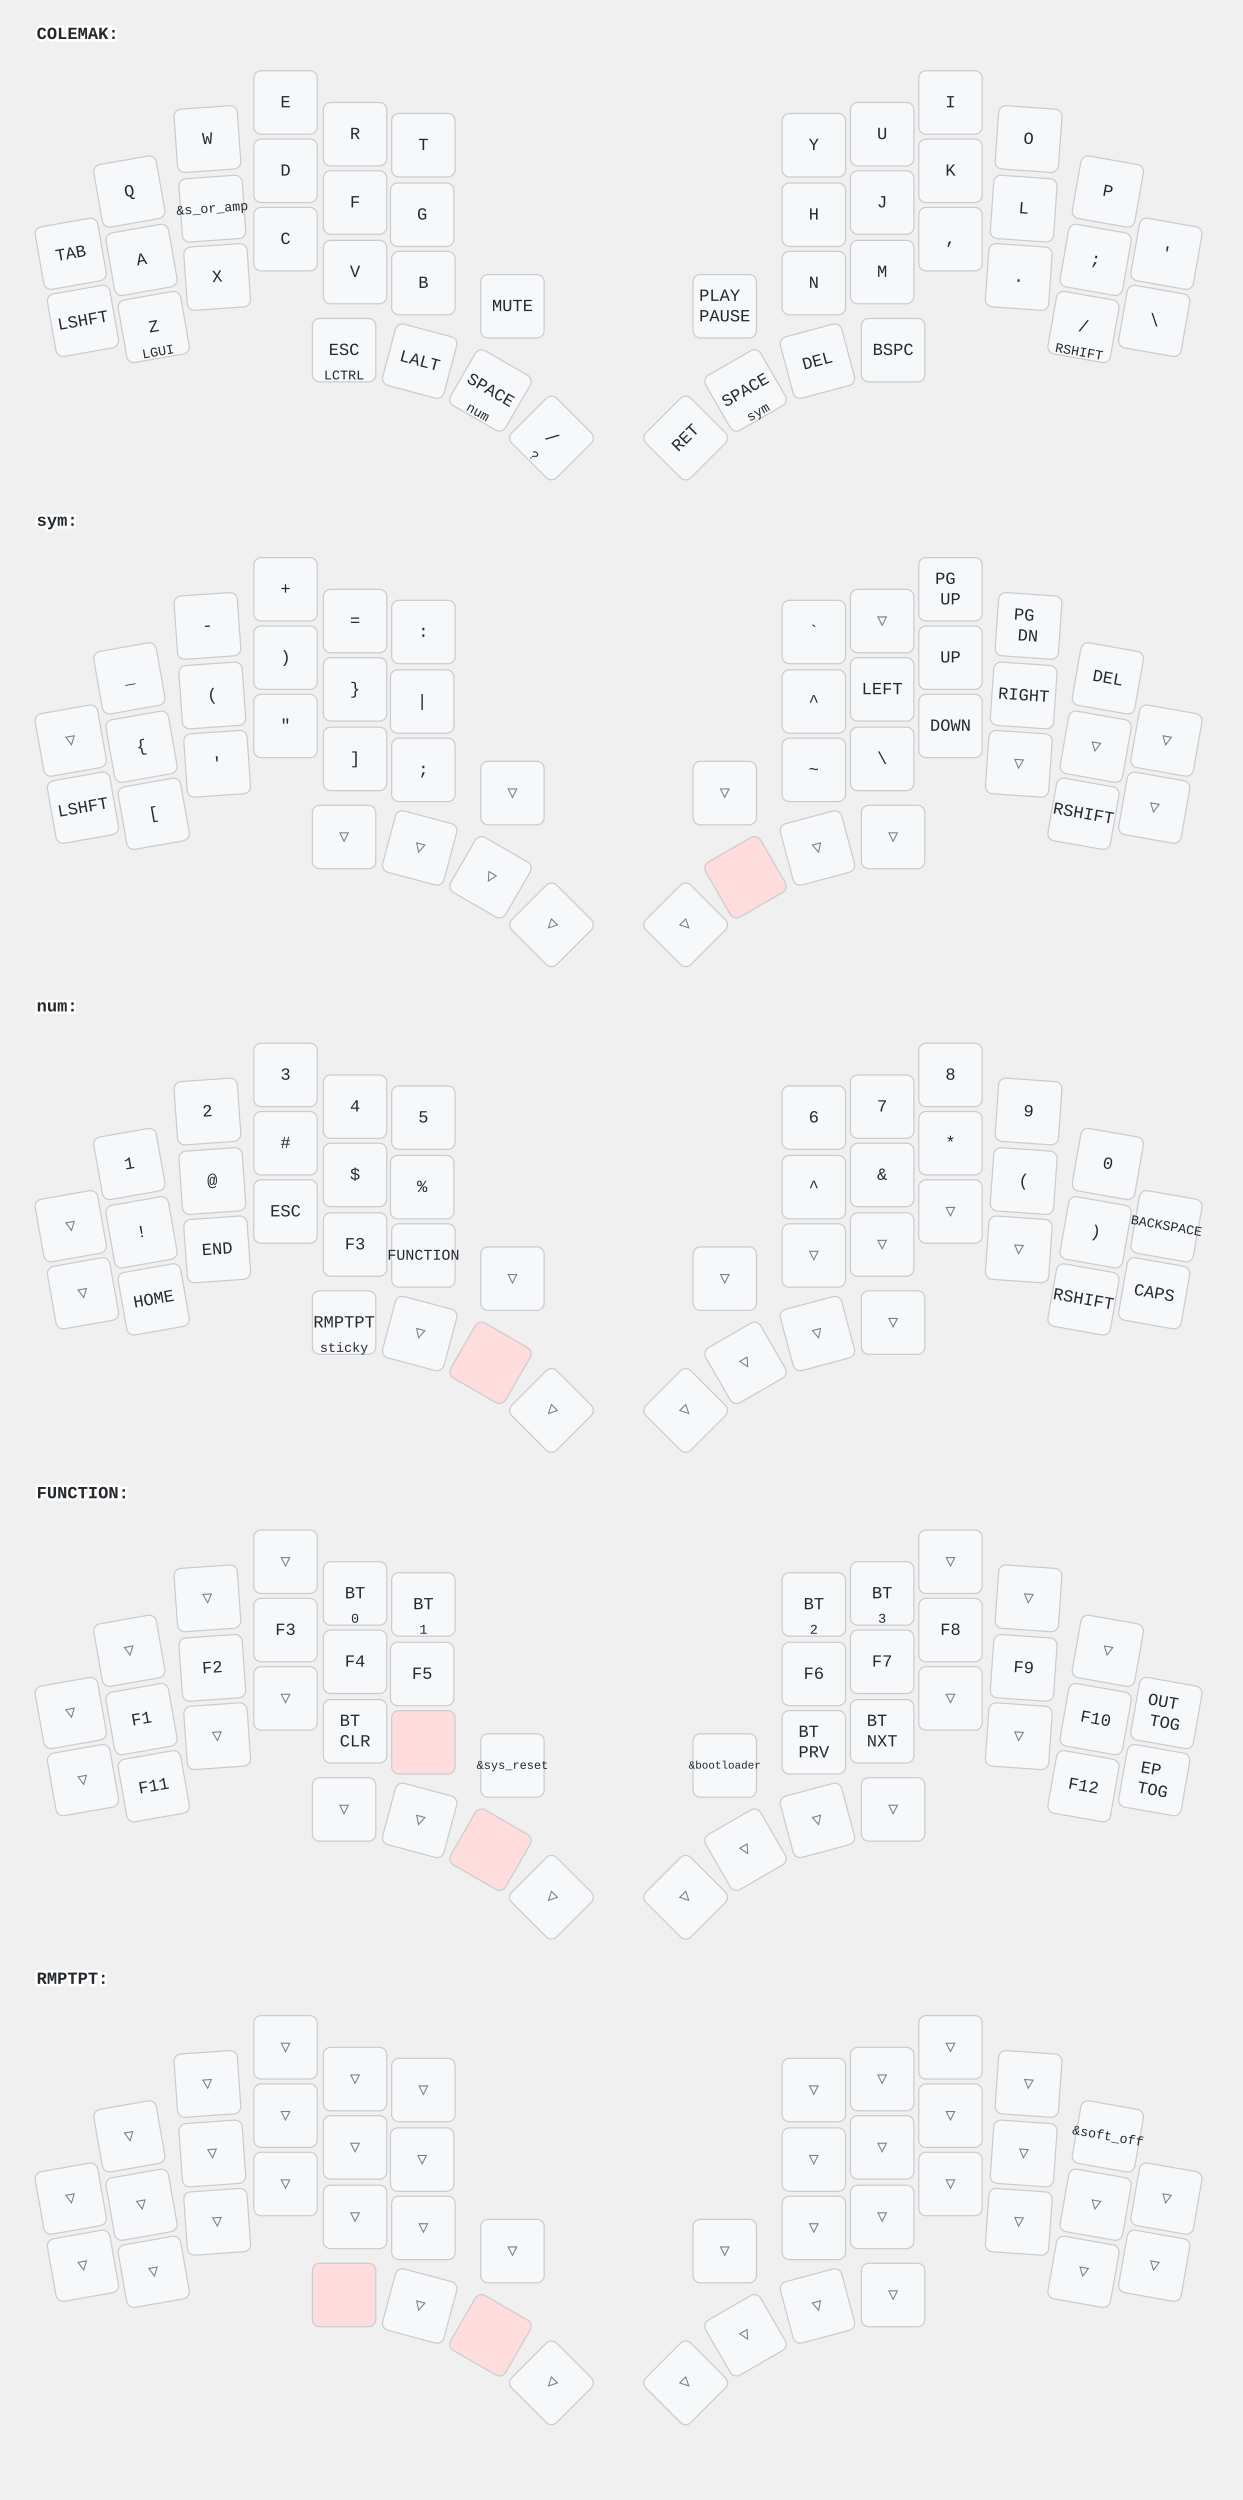
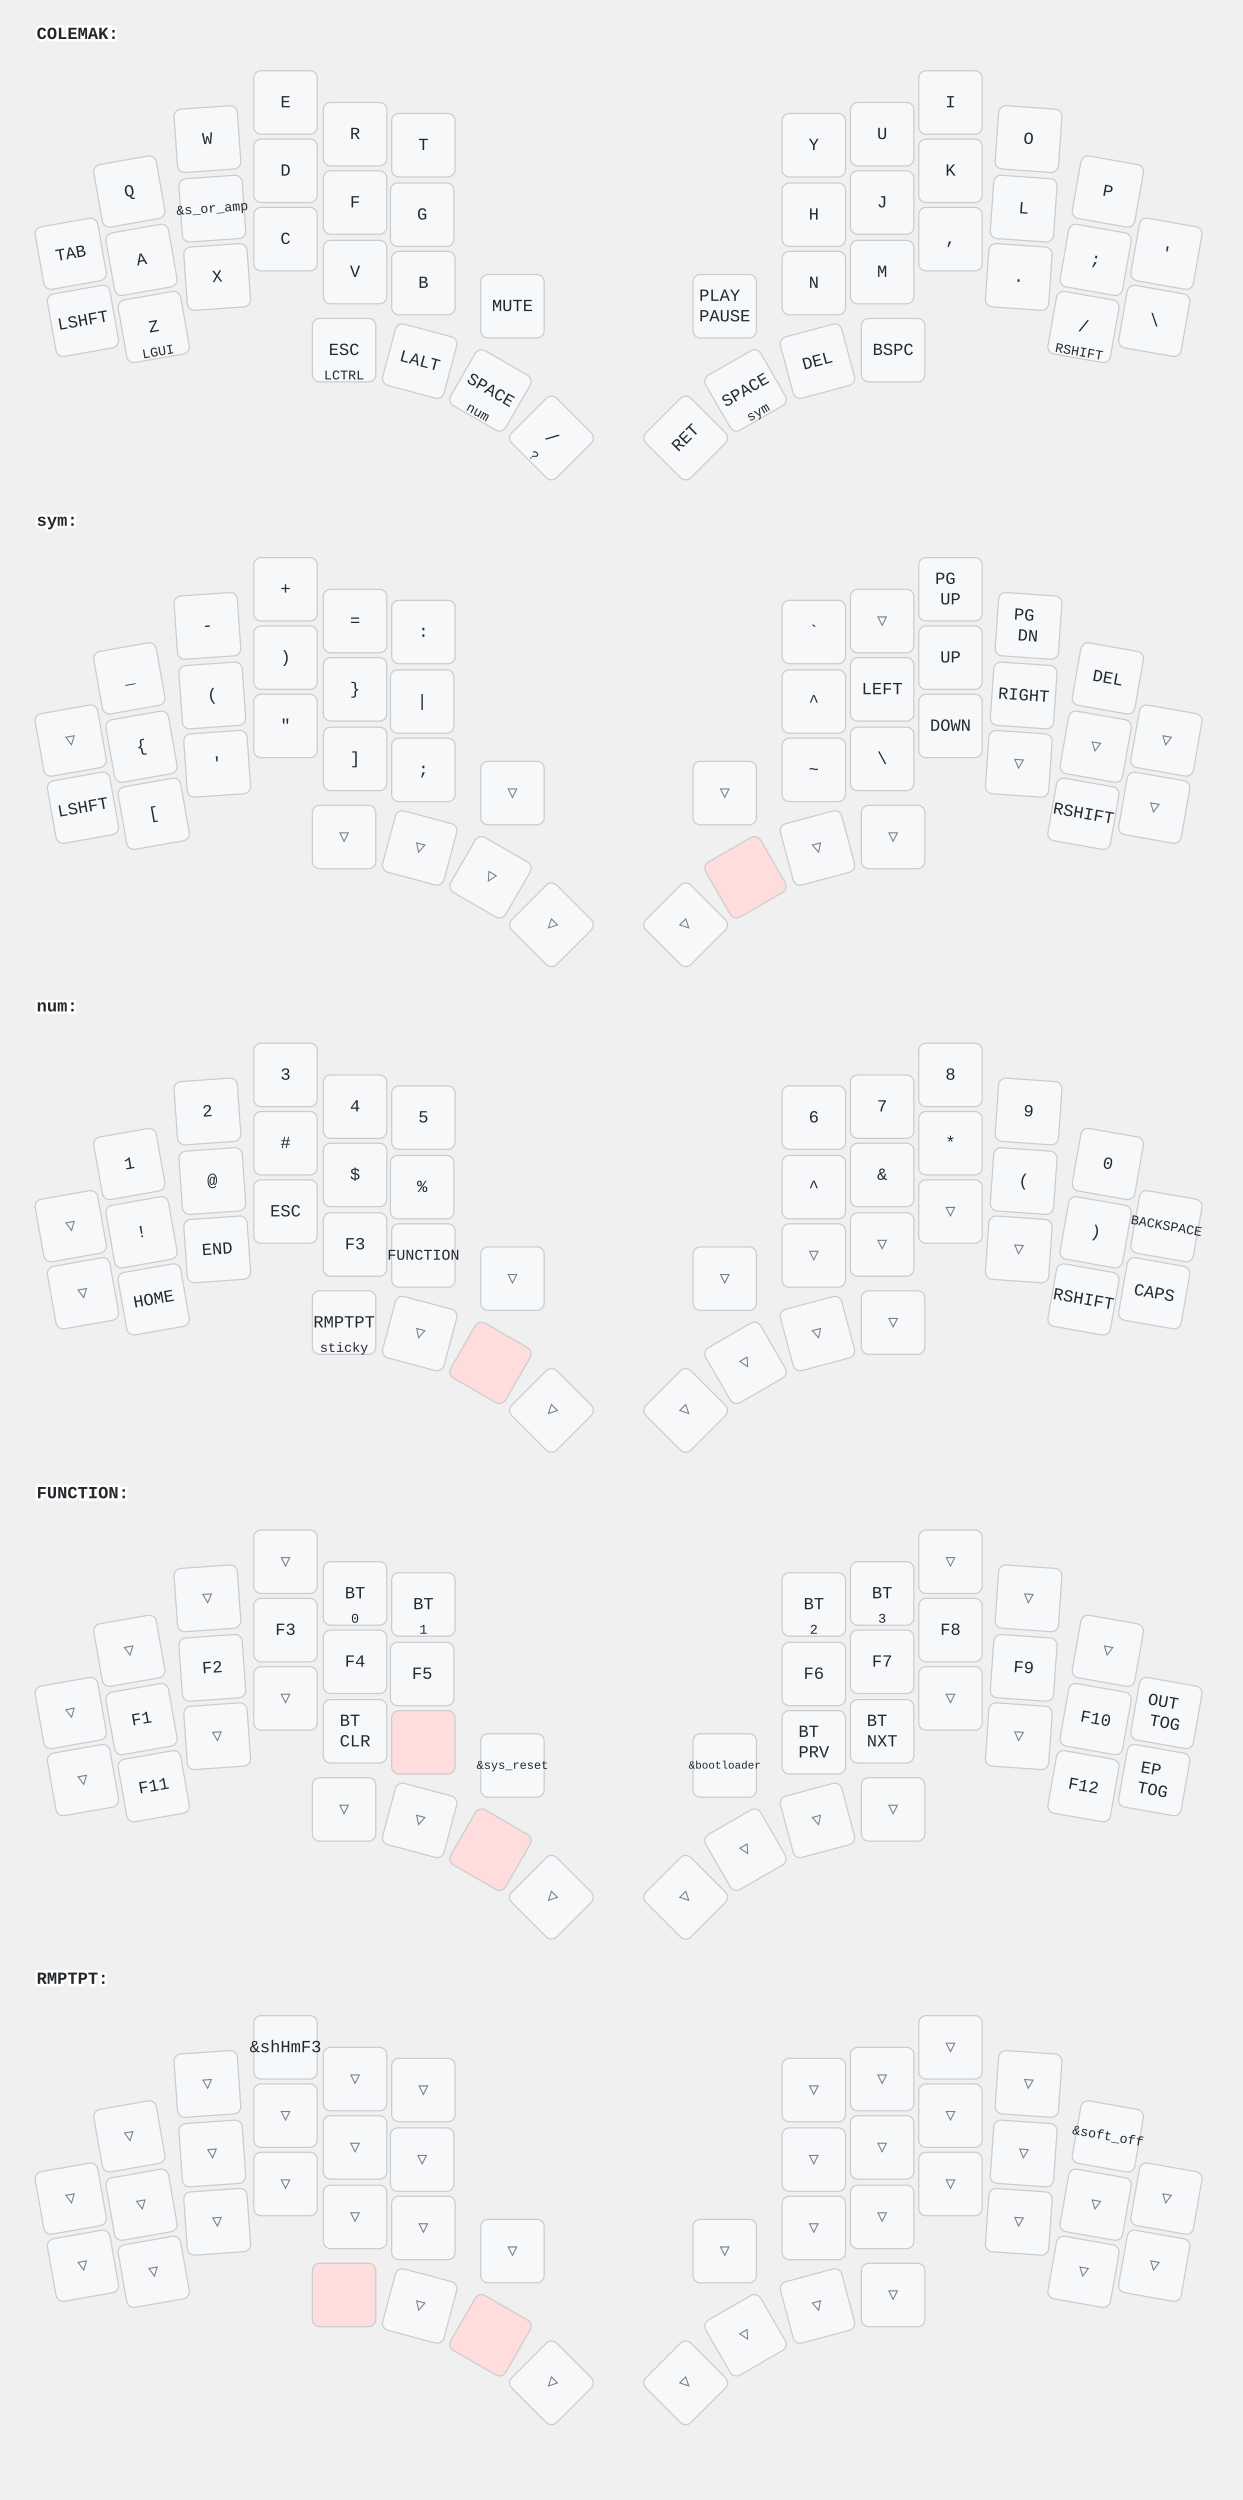
<svg xmlns="http://www.w3.org/2000/svg" width="1018" height="2049" viewBox="0 0 1018 2049" class="keymap">
  <style>/* inherit to force styles through use tags */
svg path {
    fill: inherit;
}

/* font and background color specifications */
svg.keymap {
    font-family: SFMono-Regular,Consolas,Liberation Mono,Menlo,monospace;
    font-size: 14px;
    font-kerning: normal;
    text-rendering: optimizeLegibility;
    fill: #24292e;
}

/* default key styling */
rect.key {
    fill: #f6f8fa;
}

rect.key, rect.combo {
    stroke: #c9cccf;
    stroke-width: 1;
}

/* default key side styling, only used is draw_key_sides is set */
rect.side {
    filter: brightness(90%);
}

/* color accent for combo boxes */
rect.combo, rect.combo-separate {
    fill: #cdf;
}

/* color accent for held keys */
rect.held, rect.combo.held {
    fill: #fdd;
}

/* color accent for ghost (optional) keys */
rect.ghost, rect.combo.ghost {
    stroke-dasharray: 4, 4;
    stroke-width: 2;
}

text {
    text-anchor: middle;
    dominant-baseline: middle;
}

/* styling for layer labels */
text.label {
    font-weight: bold;
    text-anchor: start;
    stroke: white;
    stroke-width: 4;
    paint-order: stroke;
}

/* styling for optional footer */
text.footer {
    text-anchor: end;
    dominant-baseline: auto;
    stroke: white;
    stroke-width: 4;
    paint-order: stroke;
}

/* styling for combo tap, and key hold/shifted label text */
text.combo, text.hold, text.shifted {
    font-size: 11px;
}

text.hold {
    text-anchor: middle;
    dominant-baseline: auto;
}

text.shifted {
    text-anchor: middle;
    dominant-baseline: hanging;
}

/* styling for hold/shifted label text in combo box */
text.combo.hold, text.combo.shifted {
    font-size: 8px;
}

/* lighter symbol for transparent keys */
text.trans {
    fill: #7b7e81;
}

/* styling for combo dendrons */
path.combo {
    stroke-width: 1;
    stroke: gray;
    fill: none;
}

/* Start Tabler Icons Cleanup */
/* cannot use height/width with glyphs */
.icon-tabler &gt; path {
    fill: inherit;
    stroke: inherit;
    stroke-width: 2;
}
/* hide tabler's default box */
.icon-tabler &gt; path[stroke="none"][fill="none"] {
    visibility: hidden;
}
/* End Tabler Icons Cleanup */
</style>
  <g transform="translate(30, 0)" class="layer-COLEMAK">
    <text x="0" y="28" class="label">COLEMAK:</text>
    <g transform="translate(0, 56)">
      <g transform="translate(76, 101) rotate(-10.0)" class="key keypos-0">
        <rect rx="6" ry="6" x="-26" y="-26" width="52" height="52" class="key" />
        <text x="0" y="0" class="key tap">Q</text>
      </g>
      <g transform="translate(140, 58) rotate(-4.0)" class="key keypos-1">
        <rect rx="6" ry="6" x="-26" y="-26" width="52" height="52" class="key" />
        <text x="0" y="0" class="key tap">W</text>
      </g>
      <g transform="translate(204, 28)" class="key keypos-2">
        <rect rx="6" ry="6" x="-26" y="-26" width="52" height="52" class="key" />
        <text x="0" y="0" class="key tap">E</text>
      </g>
      <g transform="translate(261, 54)" class="key keypos-3">
        <rect rx="6" ry="6" x="-26" y="-26" width="52" height="52" class="key" />
        <text x="0" y="0" class="key tap">R</text>
      </g>
      <g transform="translate(317, 63)" class="key keypos-4">
        <rect rx="6" ry="6" x="-26" y="-26" width="52" height="52" class="key" />
        <text x="0" y="0" class="key tap">T</text>
      </g>
      <g transform="translate(637, 63)" class="key keypos-5">
        <rect rx="6" ry="6" x="-26" y="-26" width="52" height="52" class="key" />
        <text x="0" y="0" class="key tap">Y</text>
      </g>
      <g transform="translate(693, 54)" class="key keypos-6">
        <rect rx="6" ry="6" x="-26" y="-26" width="52" height="52" class="key" />
        <text x="0" y="0" class="key tap">U</text>
      </g>
      <g transform="translate(749, 28)" class="key keypos-7">
        <rect rx="6" ry="6" x="-26" y="-26" width="52" height="52" class="key" />
        <text x="0" y="0" class="key tap">I</text>
      </g>
      <g transform="translate(813, 58) rotate(4.0)" class="key keypos-8">
        <rect rx="6" ry="6" x="-26" y="-26" width="52" height="52" class="key" />
        <text x="0" y="0" class="key tap">O</text>
      </g>
      <g transform="translate(878, 101) rotate(10.0)" class="key keypos-9">
        <rect rx="6" ry="6" x="-26" y="-26" width="52" height="52" class="key" />
        <text x="0" y="0" class="key tap">P</text>
      </g>
      <g transform="translate(28, 152) rotate(-10.0)" class="key keypos-10">
        <rect rx="6" ry="6" x="-26" y="-26" width="52" height="52" class="key" />
        <text x="0" y="0" class="key tap">TAB</text>
      </g>
      <g transform="translate(86, 157) rotate(-10.0)" class="key keypos-11">
        <rect rx="6" ry="6" x="-26" y="-26" width="52" height="52" class="key" />
        <text x="0" y="0" class="key tap">A</text>
      </g>
      <g transform="translate(144, 115) rotate(-4.0)" class="key keypos-12">
        <rect rx="6" ry="6" x="-26" y="-26" width="52" height="52" class="key" />
        <text x="0" y="0" class="key tap">
          <tspan style="font-size: 78%">&amp;s_or_amp</tspan>
        </text>
      </g>
      <g transform="translate(204, 84)" class="key keypos-13">
        <rect rx="6" ry="6" x="-26" y="-26" width="52" height="52" class="key" />
        <text x="0" y="0" class="key tap">D</text>
      </g>
      <g transform="translate(261, 110)" class="key keypos-14">
        <rect rx="6" ry="6" x="-26" y="-26" width="52" height="52" class="key" />
        <text x="0" y="0" class="key tap">F</text>
      </g>
      <g transform="translate(316, 120)" class="key keypos-15">
        <rect rx="6" ry="6" x="-26" y="-26" width="52" height="52" class="key" />
        <text x="0" y="0" class="key tap">G</text>
      </g>
      <g transform="translate(637, 120)" class="key keypos-16">
        <rect rx="6" ry="6" x="-26" y="-26" width="52" height="52" class="key" />
        <text x="0" y="0" class="key tap">H</text>
      </g>
      <g transform="translate(693, 110)" class="key keypos-17">
        <rect rx="6" ry="6" x="-26" y="-26" width="52" height="52" class="key" />
        <text x="0" y="0" class="key tap">J</text>
      </g>
      <g transform="translate(749, 84)" class="key keypos-18">
        <rect rx="6" ry="6" x="-26" y="-26" width="52" height="52" class="key" />
        <text x="0" y="0" class="key tap">K</text>
      </g>
      <g transform="translate(809, 115) rotate(4.0)" class="key keypos-19">
        <rect rx="6" ry="6" x="-26" y="-26" width="52" height="52" class="key" />
        <text x="0" y="0" class="key tap">L</text>
      </g>
      <g transform="translate(868, 157) rotate(10.0)" class="key keypos-20">
        <rect rx="6" ry="6" x="-26" y="-26" width="52" height="52" class="key" />
        <text x="0" y="0" class="key tap">;</text>
      </g>
      <g transform="translate(926, 152) rotate(10.0)" class="key keypos-21">
        <rect rx="6" ry="6" x="-26" y="-26" width="52" height="52" class="key" />
        <text x="0" y="0" class="key tap">'</text>
      </g>
      <g transform="translate(38, 207) rotate(-10.0)" class="key keypos-22">
        <rect rx="6" ry="6" x="-26" y="-26" width="52" height="52" class="key" />
        <text x="0" y="0" class="key tap">LSHFT</text>
      </g>
      <g transform="translate(96, 212) rotate(-10.0)" class="key keypos-23">
        <rect rx="6" ry="6" x="-26" y="-26" width="52" height="52" class="key" />
        <text x="0" y="0" class="key tap">Z</text>
        <text x="0" y="24" class="key hold">LGUI</text>
      </g>
      <g transform="translate(148, 171) rotate(-4.0)" class="key keypos-24">
        <rect rx="6" ry="6" x="-26" y="-26" width="52" height="52" class="key" />
        <text x="0" y="0" class="key tap">X</text>
      </g>
      <g transform="translate(204, 140)" class="key keypos-25">
        <rect rx="6" ry="6" x="-26" y="-26" width="52" height="52" class="key" />
        <text x="0" y="0" class="key tap">C</text>
      </g>
      <g transform="translate(261, 167)" class="key keypos-26">
        <rect rx="6" ry="6" x="-26" y="-26" width="52" height="52" class="key" />
        <text x="0" y="0" class="key tap">V</text>
      </g>
      <g transform="translate(317, 176)" class="key keypos-27">
        <rect rx="6" ry="6" x="-26" y="-26" width="52" height="52" class="key" />
        <text x="0" y="0" class="key tap">B</text>
      </g>
      <g transform="translate(390, 195)" class="key keypos-28">
        <rect rx="6" ry="6" x="-26" y="-26" width="52" height="52" class="key" />
        <text x="0" y="0" class="key tap">MUTE</text>
      </g>
      <g transform="translate(564, 195)" class="key keypos-29">
        <rect rx="6" ry="6" x="-26" y="-26" width="52" height="52" class="key" />
        <text x="0" y="0" class="key tap">
          <tspan x="0" dy="-0.6em">PLAY</tspan>
          <tspan x="0" dy="1.2em">PAUSE</tspan>
        </text>
      </g>
      <g transform="translate(637, 176)" class="key keypos-30">
        <rect rx="6" ry="6" x="-26" y="-26" width="52" height="52" class="key" />
        <text x="0" y="0" class="key tap">N</text>
      </g>
      <g transform="translate(693, 167)" class="key keypos-31">
        <rect rx="6" ry="6" x="-26" y="-26" width="52" height="52" class="key" />
        <text x="0" y="0" class="key tap">M</text>
      </g>
      <g transform="translate(749, 140)" class="key keypos-32">
        <rect rx="6" ry="6" x="-26" y="-26" width="52" height="52" class="key" />
        <text x="0" y="0" class="key tap">,</text>
      </g>
      <g transform="translate(805, 171) rotate(4.0)" class="key keypos-33">
        <rect rx="6" ry="6" x="-26" y="-26" width="52" height="52" class="key" />
        <text x="0" y="0" class="key tap">.</text>
      </g>
      <g transform="translate(858, 212) rotate(10.0)" class="key keypos-34">
        <rect rx="6" ry="6" x="-26" y="-26" width="52" height="52" class="key" />
        <text x="0" y="0" class="key tap">/</text>
        <text x="0" y="24" class="key hold">RSHIFT</text>
      </g>
      <g transform="translate(916, 207) rotate(10.0)" class="key keypos-35">
        <rect rx="6" ry="6" x="-26" y="-26" width="52" height="52" class="key" />
        <text x="0" y="0" class="key tap">\</text>
      </g>
      <g transform="translate(252, 231)" class="key keypos-36">
        <rect rx="6" ry="6" x="-26" y="-26" width="52" height="52" class="key" />
        <text x="0" y="0" class="key tap">ESC</text>
        <text x="0" y="24" class="key hold">LCTRL</text>
      </g>
      <g transform="translate(314, 240) rotate(15.0)" class="key keypos-37">
        <rect rx="6" ry="6" x="-26" y="-26" width="52" height="52" class="key" />
        <text x="0" y="0" class="key tap">LALT</text>
      </g>
      <g transform="translate(372, 264) rotate(30.0)" class="key keypos-38">
        <rect rx="6" ry="6" x="-26" y="-26" width="52" height="52" class="key" />
        <text x="0" y="0" class="key tap">SPACE</text>
        <text x="0" y="24" class="key hold">num</text>
      </g>
      <g transform="translate(422, 303) rotate(45.0)" class="key keypos-39">
        <rect rx="6" ry="6" x="-26" y="-26" width="52" height="52" class="key" />
        <text x="0" y="0" class="key tap">/</text>
        <text x="0" y="24" class="key hold">?</text>
      </g>
      <g transform="translate(532, 303) rotate(-45.0)" class="key keypos-40">
        <rect rx="6" ry="6" x="-26" y="-26" width="52" height="52" class="key" />
        <text x="0" y="0" class="key tap">RET</text>
      </g>
      <g transform="translate(581, 264) rotate(-30.0)" class="key keypos-41">
        <rect rx="6" ry="6" x="-26" y="-26" width="52" height="52" class="key" />
        <text x="0" y="0" class="key tap">SPACE</text>
        <text x="0" y="24" class="key hold">sym</text>
      </g>
      <g transform="translate(640, 240) rotate(-15.0)" class="key keypos-42">
        <rect rx="6" ry="6" x="-26" y="-26" width="52" height="52" class="key" />
        <text x="0" y="0" class="key tap">DEL</text>
      </g>
      <g transform="translate(702, 231)" class="key keypos-43">
        <rect rx="6" ry="6" x="-26" y="-26" width="52" height="52" class="key" />
        <text x="0" y="0" class="key tap">BSPC</text>
      </g>
    </g>
  </g>
  <g transform="translate(30, 399)" class="layer-sym">
    <text x="0" y="28" class="label">sym:</text>
    <g transform="translate(0, 56)">
      <g transform="translate(76, 101) rotate(-10.0)" class="key keypos-0">
        <rect rx="6" ry="6" x="-26" y="-26" width="52" height="52" class="key" />
        <text x="0" y="0" class="key tap">_</text>
      </g>
      <g transform="translate(140, 58) rotate(-4.0)" class="key keypos-1">
        <rect rx="6" ry="6" x="-26" y="-26" width="52" height="52" class="key" />
        <text x="0" y="0" class="key tap">-</text>
      </g>
      <g transform="translate(204, 28)" class="key keypos-2">
        <rect rx="6" ry="6" x="-26" y="-26" width="52" height="52" class="key" />
        <text x="0" y="0" class="key tap">+</text>
      </g>
      <g transform="translate(261, 54)" class="key keypos-3">
        <rect rx="6" ry="6" x="-26" y="-26" width="52" height="52" class="key" />
        <text x="0" y="0" class="key tap">=</text>
      </g>
      <g transform="translate(317, 63)" class="key keypos-4">
        <rect rx="6" ry="6" x="-26" y="-26" width="52" height="52" class="key" />
        <text x="0" y="0" class="key tap">:</text>
      </g>
      <g transform="translate(637, 63)" class="key keypos-5">
        <rect rx="6" ry="6" x="-26" y="-26" width="52" height="52" class="key" />
        <text x="0" y="0" class="key tap">`</text>
      </g>
      <g transform="translate(693, 54)" class="key trans keypos-6">
        <rect rx="6" ry="6" x="-26" y="-26" width="52" height="52" class="key trans" />
        <text x="0" y="0" class="key trans tap">▽</text>
      </g>
      <g transform="translate(749, 28)" class="key keypos-7">
        <rect rx="6" ry="6" x="-26" y="-26" width="52" height="52" class="key" />
        <text x="0" y="0" class="key tap">
          <tspan x="0" dy="-0.6em">PG</tspan>
          <tspan x="0" dy="1.2em">UP</tspan>
        </text>
      </g>
      <g transform="translate(813, 58) rotate(4.0)" class="key keypos-8">
        <rect rx="6" ry="6" x="-26" y="-26" width="52" height="52" class="key" />
        <text x="0" y="0" class="key tap">
          <tspan x="0" dy="-0.6em">PG</tspan>
          <tspan x="0" dy="1.2em">DN</tspan>
        </text>
      </g>
      <g transform="translate(878, 101) rotate(10.0)" class="key keypos-9">
        <rect rx="6" ry="6" x="-26" y="-26" width="52" height="52" class="key" />
        <text x="0" y="0" class="key tap">DEL</text>
      </g>
      <g transform="translate(28, 152) rotate(-10.0)" class="key trans keypos-10">
        <rect rx="6" ry="6" x="-26" y="-26" width="52" height="52" class="key trans" />
        <text x="0" y="0" class="key trans tap">▽</text>
      </g>
      <g transform="translate(86, 157) rotate(-10.0)" class="key keypos-11">
        <rect rx="6" ry="6" x="-26" y="-26" width="52" height="52" class="key" />
        <text x="0" y="0" class="key tap">{</text>
      </g>
      <g transform="translate(144, 115) rotate(-4.0)" class="key keypos-12">
        <rect rx="6" ry="6" x="-26" y="-26" width="52" height="52" class="key" />
        <text x="0" y="0" class="key tap">(</text>
      </g>
      <g transform="translate(204, 84)" class="key keypos-13">
        <rect rx="6" ry="6" x="-26" y="-26" width="52" height="52" class="key" />
        <text x="0" y="0" class="key tap">)</text>
      </g>
      <g transform="translate(261, 110)" class="key keypos-14">
        <rect rx="6" ry="6" x="-26" y="-26" width="52" height="52" class="key" />
        <text x="0" y="0" class="key tap">}</text>
      </g>
      <g transform="translate(316, 120)" class="key keypos-15">
        <rect rx="6" ry="6" x="-26" y="-26" width="52" height="52" class="key" />
        <text x="0" y="0" class="key tap">|</text>
      </g>
      <g transform="translate(637, 120)" class="key keypos-16">
        <rect rx="6" ry="6" x="-26" y="-26" width="52" height="52" class="key" />
        <text x="0" y="0" class="key tap">^</text>
      </g>
      <g transform="translate(693, 110)" class="key keypos-17">
        <rect rx="6" ry="6" x="-26" y="-26" width="52" height="52" class="key" />
        <text x="0" y="0" class="key tap">LEFT</text>
      </g>
      <g transform="translate(749, 84)" class="key keypos-18">
        <rect rx="6" ry="6" x="-26" y="-26" width="52" height="52" class="key" />
        <text x="0" y="0" class="key tap">UP</text>
      </g>
      <g transform="translate(809, 115) rotate(4.0)" class="key keypos-19">
        <rect rx="6" ry="6" x="-26" y="-26" width="52" height="52" class="key" />
        <text x="0" y="0" class="key tap">RIGHT</text>
      </g>
      <g transform="translate(868, 157) rotate(10.0)" class="key trans keypos-20">
        <rect rx="6" ry="6" x="-26" y="-26" width="52" height="52" class="key trans" />
        <text x="0" y="0" class="key trans tap">▽</text>
      </g>
      <g transform="translate(926, 152) rotate(10.0)" class="key trans keypos-21">
        <rect rx="6" ry="6" x="-26" y="-26" width="52" height="52" class="key trans" />
        <text x="0" y="0" class="key trans tap">▽</text>
      </g>
      <g transform="translate(38, 207) rotate(-10.0)" class="key keypos-22">
        <rect rx="6" ry="6" x="-26" y="-26" width="52" height="52" class="key" />
        <text x="0" y="0" class="key tap">LSHFT</text>
      </g>
      <g transform="translate(96, 212) rotate(-10.0)" class="key keypos-23">
        <rect rx="6" ry="6" x="-26" y="-26" width="52" height="52" class="key" />
        <text x="0" y="0" class="key tap">[</text>
      </g>
      <g transform="translate(148, 171) rotate(-4.0)" class="key keypos-24">
        <rect rx="6" ry="6" x="-26" y="-26" width="52" height="52" class="key" />
        <text x="0" y="0" class="key tap">'</text>
      </g>
      <g transform="translate(204, 140)" class="key keypos-25">
        <rect rx="6" ry="6" x="-26" y="-26" width="52" height="52" class="key" />
        <text x="0" y="0" class="key tap">"</text>
      </g>
      <g transform="translate(261, 167)" class="key keypos-26">
        <rect rx="6" ry="6" x="-26" y="-26" width="52" height="52" class="key" />
        <text x="0" y="0" class="key tap">]</text>
      </g>
      <g transform="translate(317, 176)" class="key keypos-27">
        <rect rx="6" ry="6" x="-26" y="-26" width="52" height="52" class="key" />
        <text x="0" y="0" class="key tap">;</text>
      </g>
      <g transform="translate(390, 195)" class="key trans keypos-28">
        <rect rx="6" ry="6" x="-26" y="-26" width="52" height="52" class="key trans" />
        <text x="0" y="0" class="key trans tap">▽</text>
      </g>
      <g transform="translate(564, 195)" class="key trans keypos-29">
        <rect rx="6" ry="6" x="-26" y="-26" width="52" height="52" class="key trans" />
        <text x="0" y="0" class="key trans tap">▽</text>
      </g>
      <g transform="translate(637, 176)" class="key keypos-30">
        <rect rx="6" ry="6" x="-26" y="-26" width="52" height="52" class="key" />
        <text x="0" y="0" class="key tap">~</text>
      </g>
      <g transform="translate(693, 167)" class="key keypos-31">
        <rect rx="6" ry="6" x="-26" y="-26" width="52" height="52" class="key" />
        <text x="0" y="0" class="key tap">\</text>
      </g>
      <g transform="translate(749, 140)" class="key keypos-32">
        <rect rx="6" ry="6" x="-26" y="-26" width="52" height="52" class="key" />
        <text x="0" y="0" class="key tap">DOWN</text>
      </g>
      <g transform="translate(805, 171) rotate(4.0)" class="key trans keypos-33">
        <rect rx="6" ry="6" x="-26" y="-26" width="52" height="52" class="key trans" />
        <text x="0" y="0" class="key trans tap">▽</text>
      </g>
      <g transform="translate(858, 212) rotate(10.0)" class="key keypos-34">
        <rect rx="6" ry="6" x="-26" y="-26" width="52" height="52" class="key" />
        <text x="0" y="0" class="key tap">RSHIFT</text>
      </g>
      <g transform="translate(916, 207) rotate(10.0)" class="key trans keypos-35">
        <rect rx="6" ry="6" x="-26" y="-26" width="52" height="52" class="key trans" />
        <text x="0" y="0" class="key trans tap">▽</text>
      </g>
      <g transform="translate(252, 231)" class="key trans keypos-36">
        <rect rx="6" ry="6" x="-26" y="-26" width="52" height="52" class="key trans" />
        <text x="0" y="0" class="key trans tap">▽</text>
      </g>
      <g transform="translate(314, 240) rotate(15.0)" class="key trans keypos-37">
        <rect rx="6" ry="6" x="-26" y="-26" width="52" height="52" class="key trans" />
        <text x="0" y="0" class="key trans tap">▽</text>
      </g>
      <g transform="translate(372, 264) rotate(30.0)" class="key trans keypos-38">
        <rect rx="6" ry="6" x="-26" y="-26" width="52" height="52" class="key trans" />
        <text x="0" y="0" class="key trans tap">▽</text>
      </g>
      <g transform="translate(422, 303) rotate(45.0)" class="key trans keypos-39">
        <rect rx="6" ry="6" x="-26" y="-26" width="52" height="52" class="key trans" />
        <text x="0" y="0" class="key trans tap">▽</text>
      </g>
      <g transform="translate(532, 303) rotate(-45.0)" class="key trans keypos-40">
        <rect rx="6" ry="6" x="-26" y="-26" width="52" height="52" class="key trans" />
        <text x="0" y="0" class="key trans tap">▽</text>
      </g>
      <g transform="translate(581, 264) rotate(-30.0)" class="key held keypos-41">
        <rect rx="6" ry="6" x="-26" y="-26" width="52" height="52" class="key held" />
      </g>
      <g transform="translate(640, 240) rotate(-15.0)" class="key trans keypos-42">
        <rect rx="6" ry="6" x="-26" y="-26" width="52" height="52" class="key trans" />
        <text x="0" y="0" class="key trans tap">▽</text>
      </g>
      <g transform="translate(702, 231)" class="key trans keypos-43">
        <rect rx="6" ry="6" x="-26" y="-26" width="52" height="52" class="key trans" />
        <text x="0" y="0" class="key trans tap">▽</text>
      </g>
    </g>
  </g>
  <g transform="translate(30, 797)" class="layer-num">
    <text x="0" y="28" class="label">num:</text>
    <g transform="translate(0, 56)">
      <g transform="translate(76, 101) rotate(-10.0)" class="key keypos-0">
        <rect rx="6" ry="6" x="-26" y="-26" width="52" height="52" class="key" />
        <text x="0" y="0" class="key tap">1</text>
      </g>
      <g transform="translate(140, 58) rotate(-4.0)" class="key keypos-1">
        <rect rx="6" ry="6" x="-26" y="-26" width="52" height="52" class="key" />
        <text x="0" y="0" class="key tap">2</text>
      </g>
      <g transform="translate(204, 28)" class="key keypos-2">
        <rect rx="6" ry="6" x="-26" y="-26" width="52" height="52" class="key" />
        <text x="0" y="0" class="key tap">3</text>
      </g>
      <g transform="translate(261, 54)" class="key keypos-3">
        <rect rx="6" ry="6" x="-26" y="-26" width="52" height="52" class="key" />
        <text x="0" y="0" class="key tap">4</text>
      </g>
      <g transform="translate(317, 63)" class="key keypos-4">
        <rect rx="6" ry="6" x="-26" y="-26" width="52" height="52" class="key" />
        <text x="0" y="0" class="key tap">5</text>
      </g>
      <g transform="translate(637, 63)" class="key keypos-5">
        <rect rx="6" ry="6" x="-26" y="-26" width="52" height="52" class="key" />
        <text x="0" y="0" class="key tap">6</text>
      </g>
      <g transform="translate(693, 54)" class="key keypos-6">
        <rect rx="6" ry="6" x="-26" y="-26" width="52" height="52" class="key" />
        <text x="0" y="0" class="key tap">7</text>
      </g>
      <g transform="translate(749, 28)" class="key keypos-7">
        <rect rx="6" ry="6" x="-26" y="-26" width="52" height="52" class="key" />
        <text x="0" y="0" class="key tap">8</text>
      </g>
      <g transform="translate(813, 58) rotate(4.0)" class="key keypos-8">
        <rect rx="6" ry="6" x="-26" y="-26" width="52" height="52" class="key" />
        <text x="0" y="0" class="key tap">9</text>
      </g>
      <g transform="translate(878, 101) rotate(10.0)" class="key keypos-9">
        <rect rx="6" ry="6" x="-26" y="-26" width="52" height="52" class="key" />
        <text x="0" y="0" class="key tap">0</text>
      </g>
      <g transform="translate(28, 152) rotate(-10.0)" class="key trans keypos-10">
        <rect rx="6" ry="6" x="-26" y="-26" width="52" height="52" class="key trans" />
        <text x="0" y="0" class="key trans tap">▽</text>
      </g>
      <g transform="translate(86, 157) rotate(-10.0)" class="key keypos-11">
        <rect rx="6" ry="6" x="-26" y="-26" width="52" height="52" class="key" />
        <text x="0" y="0" class="key tap">!</text>
      </g>
      <g transform="translate(144, 115) rotate(-4.0)" class="key keypos-12">
        <rect rx="6" ry="6" x="-26" y="-26" width="52" height="52" class="key" />
        <text x="0" y="0" class="key tap">@</text>
      </g>
      <g transform="translate(204, 84)" class="key keypos-13">
        <rect rx="6" ry="6" x="-26" y="-26" width="52" height="52" class="key" />
        <text x="0" y="0" class="key tap">#</text>
      </g>
      <g transform="translate(261, 110)" class="key keypos-14">
        <rect rx="6" ry="6" x="-26" y="-26" width="52" height="52" class="key" />
        <text x="0" y="0" class="key tap">$</text>
      </g>
      <g transform="translate(316, 120)" class="key keypos-15">
        <rect rx="6" ry="6" x="-26" y="-26" width="52" height="52" class="key" />
        <text x="0" y="0" class="key tap">%</text>
      </g>
      <g transform="translate(637, 120)" class="key keypos-16">
        <rect rx="6" ry="6" x="-26" y="-26" width="52" height="52" class="key" />
        <text x="0" y="0" class="key tap">^</text>
      </g>
      <g transform="translate(693, 110)" class="key keypos-17">
        <rect rx="6" ry="6" x="-26" y="-26" width="52" height="52" class="key" />
        <text x="0" y="0" class="key tap">&amp;</text>
      </g>
      <g transform="translate(749, 84)" class="key keypos-18">
        <rect rx="6" ry="6" x="-26" y="-26" width="52" height="52" class="key" />
        <text x="0" y="0" class="key tap">*</text>
      </g>
      <g transform="translate(809, 115) rotate(4.0)" class="key keypos-19">
        <rect rx="6" ry="6" x="-26" y="-26" width="52" height="52" class="key" />
        <text x="0" y="0" class="key tap">(</text>
      </g>
      <g transform="translate(868, 157) rotate(10.0)" class="key keypos-20">
        <rect rx="6" ry="6" x="-26" y="-26" width="52" height="52" class="key" />
        <text x="0" y="0" class="key tap">)</text>
      </g>
      <g transform="translate(926, 152) rotate(10.0)" class="key keypos-21">
        <rect rx="6" ry="6" x="-26" y="-26" width="52" height="52" class="key" />
        <text x="0" y="0" class="key tap">
          <tspan style="font-size: 78%">BACKSPACE</tspan>
        </text>
      </g>
      <g transform="translate(38, 207) rotate(-10.0)" class="key trans keypos-22">
        <rect rx="6" ry="6" x="-26" y="-26" width="52" height="52" class="key trans" />
        <text x="0" y="0" class="key trans tap">▽</text>
      </g>
      <g transform="translate(96, 212) rotate(-10.0)" class="key keypos-23">
        <rect rx="6" ry="6" x="-26" y="-26" width="52" height="52" class="key" />
        <text x="0" y="0" class="key tap">HOME</text>
      </g>
      <g transform="translate(148, 171) rotate(-4.0)" class="key keypos-24">
        <rect rx="6" ry="6" x="-26" y="-26" width="52" height="52" class="key" />
        <text x="0" y="0" class="key tap">END</text>
      </g>
      <g transform="translate(204, 140)" class="key keypos-25">
        <rect rx="6" ry="6" x="-26" y="-26" width="52" height="52" class="key" />
        <text x="0" y="0" class="key tap">ESC</text>
      </g>
      <g transform="translate(261, 167)" class="key keypos-26">
        <rect rx="6" ry="6" x="-26" y="-26" width="52" height="52" class="key" />
        <text x="0" y="0" class="key tap">F3</text>
      </g>
      <g transform="translate(317, 176)" class="key keypos-27">
        <rect rx="6" ry="6" x="-26" y="-26" width="52" height="52" class="key" />
        <text x="0" y="0" class="key tap">
          <tspan style="font-size: 88%">FUNCTION</tspan>
        </text>
      </g>
      <g transform="translate(390, 195)" class="key trans keypos-28">
        <rect rx="6" ry="6" x="-26" y="-26" width="52" height="52" class="key trans" />
        <text x="0" y="0" class="key trans tap">▽</text>
      </g>
      <g transform="translate(564, 195)" class="key trans keypos-29">
        <rect rx="6" ry="6" x="-26" y="-26" width="52" height="52" class="key trans" />
        <text x="0" y="0" class="key trans tap">▽</text>
      </g>
      <g transform="translate(637, 176)" class="key trans keypos-30">
        <rect rx="6" ry="6" x="-26" y="-26" width="52" height="52" class="key trans" />
        <text x="0" y="0" class="key trans tap">▽</text>
      </g>
      <g transform="translate(693, 167)" class="key trans keypos-31">
        <rect rx="6" ry="6" x="-26" y="-26" width="52" height="52" class="key trans" />
        <text x="0" y="0" class="key trans tap">▽</text>
      </g>
      <g transform="translate(749, 140)" class="key trans keypos-32">
        <rect rx="6" ry="6" x="-26" y="-26" width="52" height="52" class="key trans" />
        <text x="0" y="0" class="key trans tap">▽</text>
      </g>
      <g transform="translate(805, 171) rotate(4.0)" class="key trans keypos-33">
        <rect rx="6" ry="6" x="-26" y="-26" width="52" height="52" class="key trans" />
        <text x="0" y="0" class="key trans tap">▽</text>
      </g>
      <g transform="translate(858, 212) rotate(10.0)" class="key keypos-34">
        <rect rx="6" ry="6" x="-26" y="-26" width="52" height="52" class="key" />
        <text x="0" y="0" class="key tap">RSHIFT</text>
      </g>
      <g transform="translate(916, 207) rotate(10.0)" class="key keypos-35">
        <rect rx="6" ry="6" x="-26" y="-26" width="52" height="52" class="key" />
        <text x="0" y="0" class="key tap">CAPS</text>
      </g>
      <g transform="translate(252, 231)" class="key keypos-36">
        <rect rx="6" ry="6" x="-26" y="-26" width="52" height="52" class="key" />
        <text x="0" y="0" class="key tap">RMPTPT</text>
        <text x="0" y="24" class="key hold">sticky</text>
      </g>
      <g transform="translate(314, 240) rotate(15.0)" class="key trans keypos-37">
        <rect rx="6" ry="6" x="-26" y="-26" width="52" height="52" class="key trans" />
        <text x="0" y="0" class="key trans tap">▽</text>
      </g>
      <g transform="translate(372, 264) rotate(30.0)" class="key held keypos-38">
        <rect rx="6" ry="6" x="-26" y="-26" width="52" height="52" class="key held" />
      </g>
      <g transform="translate(422, 303) rotate(45.0)" class="key trans keypos-39">
        <rect rx="6" ry="6" x="-26" y="-26" width="52" height="52" class="key trans" />
        <text x="0" y="0" class="key trans tap">▽</text>
      </g>
      <g transform="translate(532, 303) rotate(-45.0)" class="key trans keypos-40">
        <rect rx="6" ry="6" x="-26" y="-26" width="52" height="52" class="key trans" />
        <text x="0" y="0" class="key trans tap">▽</text>
      </g>
      <g transform="translate(581, 264) rotate(-30.0)" class="key trans keypos-41">
        <rect rx="6" ry="6" x="-26" y="-26" width="52" height="52" class="key trans" />
        <text x="0" y="0" class="key trans tap">▽</text>
      </g>
      <g transform="translate(640, 240) rotate(-15.0)" class="key trans keypos-42">
        <rect rx="6" ry="6" x="-26" y="-26" width="52" height="52" class="key trans" />
        <text x="0" y="0" class="key trans tap">▽</text>
      </g>
      <g transform="translate(702, 231)" class="key trans keypos-43">
        <rect rx="6" ry="6" x="-26" y="-26" width="52" height="52" class="key trans" />
        <text x="0" y="0" class="key trans tap">▽</text>
      </g>
    </g>
  </g>
  <g transform="translate(30, 1196)" class="layer-FUNCTION">
    <text x="0" y="28" class="label">FUNCTION:</text>
    <g transform="translate(0, 56)">
      <g transform="translate(76, 101) rotate(-10.0)" class="key trans keypos-0">
        <rect rx="6" ry="6" x="-26" y="-26" width="52" height="52" class="key trans" />
        <text x="0" y="0" class="key trans tap">▽</text>
      </g>
      <g transform="translate(140, 58) rotate(-4.0)" class="key trans keypos-1">
        <rect rx="6" ry="6" x="-26" y="-26" width="52" height="52" class="key trans" />
        <text x="0" y="0" class="key trans tap">▽</text>
      </g>
      <g transform="translate(204, 28)" class="key trans keypos-2">
        <rect rx="6" ry="6" x="-26" y="-26" width="52" height="52" class="key trans" />
        <text x="0" y="0" class="key trans tap">▽</text>
      </g>
      <g transform="translate(261, 54)" class="key keypos-3">
        <rect rx="6" ry="6" x="-26" y="-26" width="52" height="52" class="key" />
        <text x="0" y="0" class="key tap">BT</text>
        <text x="0" y="24" class="key hold">0</text>
      </g>
      <g transform="translate(317, 63)" class="key keypos-4">
        <rect rx="6" ry="6" x="-26" y="-26" width="52" height="52" class="key" />
        <text x="0" y="0" class="key tap">BT</text>
        <text x="0" y="24" class="key hold">1</text>
      </g>
      <g transform="translate(637, 63)" class="key keypos-5">
        <rect rx="6" ry="6" x="-26" y="-26" width="52" height="52" class="key" />
        <text x="0" y="0" class="key tap">BT</text>
        <text x="0" y="24" class="key hold">2</text>
      </g>
      <g transform="translate(693, 54)" class="key keypos-6">
        <rect rx="6" ry="6" x="-26" y="-26" width="52" height="52" class="key" />
        <text x="0" y="0" class="key tap">BT</text>
        <text x="0" y="24" class="key hold">3</text>
      </g>
      <g transform="translate(749, 28)" class="key trans keypos-7">
        <rect rx="6" ry="6" x="-26" y="-26" width="52" height="52" class="key trans" />
        <text x="0" y="0" class="key trans tap">▽</text>
      </g>
      <g transform="translate(813, 58) rotate(4.0)" class="key trans keypos-8">
        <rect rx="6" ry="6" x="-26" y="-26" width="52" height="52" class="key trans" />
        <text x="0" y="0" class="key trans tap">▽</text>
      </g>
      <g transform="translate(878, 101) rotate(10.0)" class="key trans keypos-9">
        <rect rx="6" ry="6" x="-26" y="-26" width="52" height="52" class="key trans" />
        <text x="0" y="0" class="key trans tap">▽</text>
      </g>
      <g transform="translate(28, 152) rotate(-10.0)" class="key trans keypos-10">
        <rect rx="6" ry="6" x="-26" y="-26" width="52" height="52" class="key trans" />
        <text x="0" y="0" class="key trans tap">▽</text>
      </g>
      <g transform="translate(86, 157) rotate(-10.0)" class="key keypos-11">
        <rect rx="6" ry="6" x="-26" y="-26" width="52" height="52" class="key" />
        <text x="0" y="0" class="key tap">F1</text>
      </g>
      <g transform="translate(144, 115) rotate(-4.0)" class="key keypos-12">
        <rect rx="6" ry="6" x="-26" y="-26" width="52" height="52" class="key" />
        <text x="0" y="0" class="key tap">F2</text>
      </g>
      <g transform="translate(204, 84)" class="key keypos-13">
        <rect rx="6" ry="6" x="-26" y="-26" width="52" height="52" class="key" />
        <text x="0" y="0" class="key tap">F3</text>
      </g>
      <g transform="translate(261, 110)" class="key keypos-14">
        <rect rx="6" ry="6" x="-26" y="-26" width="52" height="52" class="key" />
        <text x="0" y="0" class="key tap">F4</text>
      </g>
      <g transform="translate(316, 120)" class="key keypos-15">
        <rect rx="6" ry="6" x="-26" y="-26" width="52" height="52" class="key" />
        <text x="0" y="0" class="key tap">F5</text>
      </g>
      <g transform="translate(637, 120)" class="key keypos-16">
        <rect rx="6" ry="6" x="-26" y="-26" width="52" height="52" class="key" />
        <text x="0" y="0" class="key tap">F6</text>
      </g>
      <g transform="translate(693, 110)" class="key keypos-17">
        <rect rx="6" ry="6" x="-26" y="-26" width="52" height="52" class="key" />
        <text x="0" y="0" class="key tap">F7</text>
      </g>
      <g transform="translate(749, 84)" class="key keypos-18">
        <rect rx="6" ry="6" x="-26" y="-26" width="52" height="52" class="key" />
        <text x="0" y="0" class="key tap">F8</text>
      </g>
      <g transform="translate(809, 115) rotate(4.0)" class="key keypos-19">
        <rect rx="6" ry="6" x="-26" y="-26" width="52" height="52" class="key" />
        <text x="0" y="0" class="key tap">F9</text>
      </g>
      <g transform="translate(868, 157) rotate(10.0)" class="key keypos-20">
        <rect rx="6" ry="6" x="-26" y="-26" width="52" height="52" class="key" />
        <text x="0" y="0" class="key tap">F10</text>
      </g>
      <g transform="translate(926, 152) rotate(10.0)" class="key keypos-21">
        <rect rx="6" ry="6" x="-26" y="-26" width="52" height="52" class="key" />
        <text x="0" y="0" class="key tap">
          <tspan x="0" dy="-0.6em">OUT</tspan>
          <tspan x="0" dy="1.2em">TOG</tspan>
        </text>
      </g>
      <g transform="translate(38, 207) rotate(-10.0)" class="key trans keypos-22">
        <rect rx="6" ry="6" x="-26" y="-26" width="52" height="52" class="key trans" />
        <text x="0" y="0" class="key trans tap">▽</text>
      </g>
      <g transform="translate(96, 212) rotate(-10.0)" class="key keypos-23">
        <rect rx="6" ry="6" x="-26" y="-26" width="52" height="52" class="key" />
        <text x="0" y="0" class="key tap">F11</text>
      </g>
      <g transform="translate(148, 171) rotate(-4.0)" class="key trans keypos-24">
        <rect rx="6" ry="6" x="-26" y="-26" width="52" height="52" class="key trans" />
        <text x="0" y="0" class="key trans tap">▽</text>
      </g>
      <g transform="translate(204, 140)" class="key trans keypos-25">
        <rect rx="6" ry="6" x="-26" y="-26" width="52" height="52" class="key trans" />
        <text x="0" y="0" class="key trans tap">▽</text>
      </g>
      <g transform="translate(261, 167)" class="key keypos-26">
        <rect rx="6" ry="6" x="-26" y="-26" width="52" height="52" class="key" />
        <text x="0" y="0" class="key tap">
          <tspan x="0" dy="-0.6em">BT</tspan>
          <tspan x="0" dy="1.2em">CLR</tspan>
        </text>
      </g>
      <g transform="translate(317, 176)" class="key held keypos-27">
        <rect rx="6" ry="6" x="-26" y="-26" width="52" height="52" class="key held" />
      </g>
      <g transform="translate(390, 195)" class="key keypos-28">
        <rect rx="6" ry="6" x="-26" y="-26" width="52" height="52" class="key" />
        <text x="0" y="0" class="key tap">
          <tspan style="font-size: 70%">&amp;sys_reset</tspan>
        </text>
      </g>
      <g transform="translate(564, 195)" class="key keypos-29">
        <rect rx="6" ry="6" x="-26" y="-26" width="52" height="52" class="key" />
        <text x="0" y="0" class="key tap">
          <tspan style="font-size: 64%">&amp;bootloader</tspan>
        </text>
      </g>
      <g transform="translate(637, 176)" class="key keypos-30">
        <rect rx="6" ry="6" x="-26" y="-26" width="52" height="52" class="key" />
        <text x="0" y="0" class="key tap">
          <tspan x="0" dy="-0.6em">BT</tspan>
          <tspan x="0" dy="1.2em">PRV</tspan>
        </text>
      </g>
      <g transform="translate(693, 167)" class="key keypos-31">
        <rect rx="6" ry="6" x="-26" y="-26" width="52" height="52" class="key" />
        <text x="0" y="0" class="key tap">
          <tspan x="0" dy="-0.6em">BT</tspan>
          <tspan x="0" dy="1.2em">NXT</tspan>
        </text>
      </g>
      <g transform="translate(749, 140)" class="key trans keypos-32">
        <rect rx="6" ry="6" x="-26" y="-26" width="52" height="52" class="key trans" />
        <text x="0" y="0" class="key trans tap">▽</text>
      </g>
      <g transform="translate(805, 171) rotate(4.0)" class="key trans keypos-33">
        <rect rx="6" ry="6" x="-26" y="-26" width="52" height="52" class="key trans" />
        <text x="0" y="0" class="key trans tap">▽</text>
      </g>
      <g transform="translate(858, 212) rotate(10.0)" class="key keypos-34">
        <rect rx="6" ry="6" x="-26" y="-26" width="52" height="52" class="key" />
        <text x="0" y="0" class="key tap">F12</text>
      </g>
      <g transform="translate(916, 207) rotate(10.0)" class="key keypos-35">
        <rect rx="6" ry="6" x="-26" y="-26" width="52" height="52" class="key" />
        <text x="0" y="0" class="key tap">
          <tspan x="0" dy="-0.6em">EP</tspan>
          <tspan x="0" dy="1.2em">TOG</tspan>
        </text>
      </g>
      <g transform="translate(252, 231)" class="key trans keypos-36">
        <rect rx="6" ry="6" x="-26" y="-26" width="52" height="52" class="key trans" />
        <text x="0" y="0" class="key trans tap">▽</text>
      </g>
      <g transform="translate(314, 240) rotate(15.0)" class="key trans keypos-37">
        <rect rx="6" ry="6" x="-26" y="-26" width="52" height="52" class="key trans" />
        <text x="0" y="0" class="key trans tap">▽</text>
      </g>
      <g transform="translate(372, 264) rotate(30.0)" class="key held keypos-38">
        <rect rx="6" ry="6" x="-26" y="-26" width="52" height="52" class="key held" />
      </g>
      <g transform="translate(422, 303) rotate(45.0)" class="key trans keypos-39">
        <rect rx="6" ry="6" x="-26" y="-26" width="52" height="52" class="key trans" />
        <text x="0" y="0" class="key trans tap">▽</text>
      </g>
      <g transform="translate(532, 303) rotate(-45.0)" class="key trans keypos-40">
        <rect rx="6" ry="6" x="-26" y="-26" width="52" height="52" class="key trans" />
        <text x="0" y="0" class="key trans tap">▽</text>
      </g>
      <g transform="translate(581, 264) rotate(-30.0)" class="key trans keypos-41">
        <rect rx="6" ry="6" x="-26" y="-26" width="52" height="52" class="key trans" />
        <text x="0" y="0" class="key trans tap">▽</text>
      </g>
      <g transform="translate(640, 240) rotate(-15.0)" class="key trans keypos-42">
        <rect rx="6" ry="6" x="-26" y="-26" width="52" height="52" class="key trans" />
        <text x="0" y="0" class="key trans tap">▽</text>
      </g>
      <g transform="translate(702, 231)" class="key trans keypos-43">
        <rect rx="6" ry="6" x="-26" y="-26" width="52" height="52" class="key trans" />
        <text x="0" y="0" class="key trans tap">▽</text>
      </g>
    </g>
  </g>
  <g transform="translate(30, 1594)" class="layer-RMPTPT">
    <text x="0" y="28" class="label">RMPTPT:</text>
    <g transform="translate(0, 56)">
      <g transform="translate(76, 101) rotate(-10.0)" class="key trans keypos-0">
        <rect rx="6" ry="6" x="-26" y="-26" width="52" height="52" class="key trans" />
        <text x="0" y="0" class="key trans tap">▽</text>
      </g>
      <g transform="translate(140, 58) rotate(-4.0)" class="key trans keypos-1">
        <rect rx="6" ry="6" x="-26" y="-26" width="52" height="52" class="key trans" />
        <text x="0" y="0" class="key trans tap">▽</text>
      </g>
-       <g transform="translate(204, 28)" class="key trans keypos-2">
-         <rect rx="6" ry="6" x="-26" y="-26" width="52" height="52" class="key trans" />
-         <text x="0" y="0" class="key trans tap">▽</text>
+       <g transform="translate(204, 28)" class="key keypos-2">
+         <rect rx="6" ry="6" x="-26" y="-26" width="52" height="52" class="key" />
+         <text x="0" y="0" class="key tap">&amp;shHmF3</text>
      </g>
      <g transform="translate(261, 54)" class="key trans keypos-3">
        <rect rx="6" ry="6" x="-26" y="-26" width="52" height="52" class="key trans" />
        <text x="0" y="0" class="key trans tap">▽</text>
      </g>
      <g transform="translate(317, 63)" class="key trans keypos-4">
        <rect rx="6" ry="6" x="-26" y="-26" width="52" height="52" class="key trans" />
        <text x="0" y="0" class="key trans tap">▽</text>
      </g>
      <g transform="translate(637, 63)" class="key trans keypos-5">
        <rect rx="6" ry="6" x="-26" y="-26" width="52" height="52" class="key trans" />
        <text x="0" y="0" class="key trans tap">▽</text>
      </g>
      <g transform="translate(693, 54)" class="key trans keypos-6">
        <rect rx="6" ry="6" x="-26" y="-26" width="52" height="52" class="key trans" />
        <text x="0" y="0" class="key trans tap">▽</text>
      </g>
      <g transform="translate(749, 28)" class="key trans keypos-7">
        <rect rx="6" ry="6" x="-26" y="-26" width="52" height="52" class="key trans" />
        <text x="0" y="0" class="key trans tap">▽</text>
      </g>
      <g transform="translate(813, 58) rotate(4.0)" class="key trans keypos-8">
        <rect rx="6" ry="6" x="-26" y="-26" width="52" height="52" class="key trans" />
        <text x="0" y="0" class="key trans tap">▽</text>
      </g>
      <g transform="translate(878, 101) rotate(10.0)" class="key keypos-9">
        <rect rx="6" ry="6" x="-26" y="-26" width="52" height="52" class="key" />
        <text x="0" y="0" class="key tap">
          <tspan style="font-size: 78%">&amp;soft_off</tspan>
        </text>
      </g>
      <g transform="translate(28, 152) rotate(-10.0)" class="key trans keypos-10">
        <rect rx="6" ry="6" x="-26" y="-26" width="52" height="52" class="key trans" />
        <text x="0" y="0" class="key trans tap">▽</text>
      </g>
      <g transform="translate(86, 157) rotate(-10.0)" class="key trans keypos-11">
        <rect rx="6" ry="6" x="-26" y="-26" width="52" height="52" class="key trans" />
        <text x="0" y="0" class="key trans tap">▽</text>
      </g>
      <g transform="translate(144, 115) rotate(-4.0)" class="key trans keypos-12">
        <rect rx="6" ry="6" x="-26" y="-26" width="52" height="52" class="key trans" />
        <text x="0" y="0" class="key trans tap">▽</text>
      </g>
      <g transform="translate(204, 84)" class="key trans keypos-13">
        <rect rx="6" ry="6" x="-26" y="-26" width="52" height="52" class="key trans" />
        <text x="0" y="0" class="key trans tap">▽</text>
      </g>
      <g transform="translate(261, 110)" class="key trans keypos-14">
        <rect rx="6" ry="6" x="-26" y="-26" width="52" height="52" class="key trans" />
        <text x="0" y="0" class="key trans tap">▽</text>
      </g>
      <g transform="translate(316, 120)" class="key trans keypos-15">
        <rect rx="6" ry="6" x="-26" y="-26" width="52" height="52" class="key trans" />
        <text x="0" y="0" class="key trans tap">▽</text>
      </g>
      <g transform="translate(637, 120)" class="key trans keypos-16">
        <rect rx="6" ry="6" x="-26" y="-26" width="52" height="52" class="key trans" />
        <text x="0" y="0" class="key trans tap">▽</text>
      </g>
      <g transform="translate(693, 110)" class="key trans keypos-17">
        <rect rx="6" ry="6" x="-26" y="-26" width="52" height="52" class="key trans" />
        <text x="0" y="0" class="key trans tap">▽</text>
      </g>
      <g transform="translate(749, 84)" class="key trans keypos-18">
        <rect rx="6" ry="6" x="-26" y="-26" width="52" height="52" class="key trans" />
        <text x="0" y="0" class="key trans tap">▽</text>
      </g>
      <g transform="translate(809, 115) rotate(4.0)" class="key trans keypos-19">
        <rect rx="6" ry="6" x="-26" y="-26" width="52" height="52" class="key trans" />
        <text x="0" y="0" class="key trans tap">▽</text>
      </g>
      <g transform="translate(868, 157) rotate(10.0)" class="key trans keypos-20">
        <rect rx="6" ry="6" x="-26" y="-26" width="52" height="52" class="key trans" />
        <text x="0" y="0" class="key trans tap">▽</text>
      </g>
      <g transform="translate(926, 152) rotate(10.0)" class="key trans keypos-21">
        <rect rx="6" ry="6" x="-26" y="-26" width="52" height="52" class="key trans" />
        <text x="0" y="0" class="key trans tap">▽</text>
      </g>
      <g transform="translate(38, 207) rotate(-10.0)" class="key trans keypos-22">
        <rect rx="6" ry="6" x="-26" y="-26" width="52" height="52" class="key trans" />
        <text x="0" y="0" class="key trans tap">▽</text>
      </g>
      <g transform="translate(96, 212) rotate(-10.0)" class="key trans keypos-23">
        <rect rx="6" ry="6" x="-26" y="-26" width="52" height="52" class="key trans" />
        <text x="0" y="0" class="key trans tap">▽</text>
      </g>
      <g transform="translate(148, 171) rotate(-4.0)" class="key trans keypos-24">
        <rect rx="6" ry="6" x="-26" y="-26" width="52" height="52" class="key trans" />
        <text x="0" y="0" class="key trans tap">▽</text>
      </g>
      <g transform="translate(204, 140)" class="key trans keypos-25">
        <rect rx="6" ry="6" x="-26" y="-26" width="52" height="52" class="key trans" />
        <text x="0" y="0" class="key trans tap">▽</text>
      </g>
      <g transform="translate(261, 167)" class="key trans keypos-26">
        <rect rx="6" ry="6" x="-26" y="-26" width="52" height="52" class="key trans" />
        <text x="0" y="0" class="key trans tap">▽</text>
      </g>
      <g transform="translate(317, 176)" class="key trans keypos-27">
        <rect rx="6" ry="6" x="-26" y="-26" width="52" height="52" class="key trans" />
        <text x="0" y="0" class="key trans tap">▽</text>
      </g>
      <g transform="translate(390, 195)" class="key trans keypos-28">
        <rect rx="6" ry="6" x="-26" y="-26" width="52" height="52" class="key trans" />
        <text x="0" y="0" class="key trans tap">▽</text>
      </g>
      <g transform="translate(564, 195)" class="key trans keypos-29">
        <rect rx="6" ry="6" x="-26" y="-26" width="52" height="52" class="key trans" />
        <text x="0" y="0" class="key trans tap">▽</text>
      </g>
      <g transform="translate(637, 176)" class="key trans keypos-30">
        <rect rx="6" ry="6" x="-26" y="-26" width="52" height="52" class="key trans" />
        <text x="0" y="0" class="key trans tap">▽</text>
      </g>
      <g transform="translate(693, 167)" class="key trans keypos-31">
        <rect rx="6" ry="6" x="-26" y="-26" width="52" height="52" class="key trans" />
        <text x="0" y="0" class="key trans tap">▽</text>
      </g>
      <g transform="translate(749, 140)" class="key trans keypos-32">
        <rect rx="6" ry="6" x="-26" y="-26" width="52" height="52" class="key trans" />
        <text x="0" y="0" class="key trans tap">▽</text>
      </g>
      <g transform="translate(805, 171) rotate(4.0)" class="key trans keypos-33">
        <rect rx="6" ry="6" x="-26" y="-26" width="52" height="52" class="key trans" />
        <text x="0" y="0" class="key trans tap">▽</text>
      </g>
      <g transform="translate(858, 212) rotate(10.0)" class="key trans keypos-34">
        <rect rx="6" ry="6" x="-26" y="-26" width="52" height="52" class="key trans" />
        <text x="0" y="0" class="key trans tap">▽</text>
      </g>
      <g transform="translate(916, 207) rotate(10.0)" class="key trans keypos-35">
        <rect rx="6" ry="6" x="-26" y="-26" width="52" height="52" class="key trans" />
        <text x="0" y="0" class="key trans tap">▽</text>
      </g>
      <g transform="translate(252, 231)" class="key held keypos-36">
        <rect rx="6" ry="6" x="-26" y="-26" width="52" height="52" class="key held" />
      </g>
      <g transform="translate(314, 240) rotate(15.0)" class="key trans keypos-37">
        <rect rx="6" ry="6" x="-26" y="-26" width="52" height="52" class="key trans" />
        <text x="0" y="0" class="key trans tap">▽</text>
      </g>
      <g transform="translate(372, 264) rotate(30.0)" class="key held keypos-38">
        <rect rx="6" ry="6" x="-26" y="-26" width="52" height="52" class="key held" />
      </g>
      <g transform="translate(422, 303) rotate(45.0)" class="key trans keypos-39">
        <rect rx="6" ry="6" x="-26" y="-26" width="52" height="52" class="key trans" />
        <text x="0" y="0" class="key trans tap">▽</text>
      </g>
      <g transform="translate(532, 303) rotate(-45.0)" class="key trans keypos-40">
        <rect rx="6" ry="6" x="-26" y="-26" width="52" height="52" class="key trans" />
        <text x="0" y="0" class="key trans tap">▽</text>
      </g>
      <g transform="translate(581, 264) rotate(-30.0)" class="key trans keypos-41">
        <rect rx="6" ry="6" x="-26" y="-26" width="52" height="52" class="key trans" />
        <text x="0" y="0" class="key trans tap">▽</text>
      </g>
      <g transform="translate(640, 240) rotate(-15.0)" class="key trans keypos-42">
        <rect rx="6" ry="6" x="-26" y="-26" width="52" height="52" class="key trans" />
        <text x="0" y="0" class="key trans tap">▽</text>
      </g>
      <g transform="translate(702, 231)" class="key trans keypos-43">
        <rect rx="6" ry="6" x="-26" y="-26" width="52" height="52" class="key trans" />
        <text x="0" y="0" class="key trans tap">▽</text>
      </g>
    </g>
  </g>
</svg>
